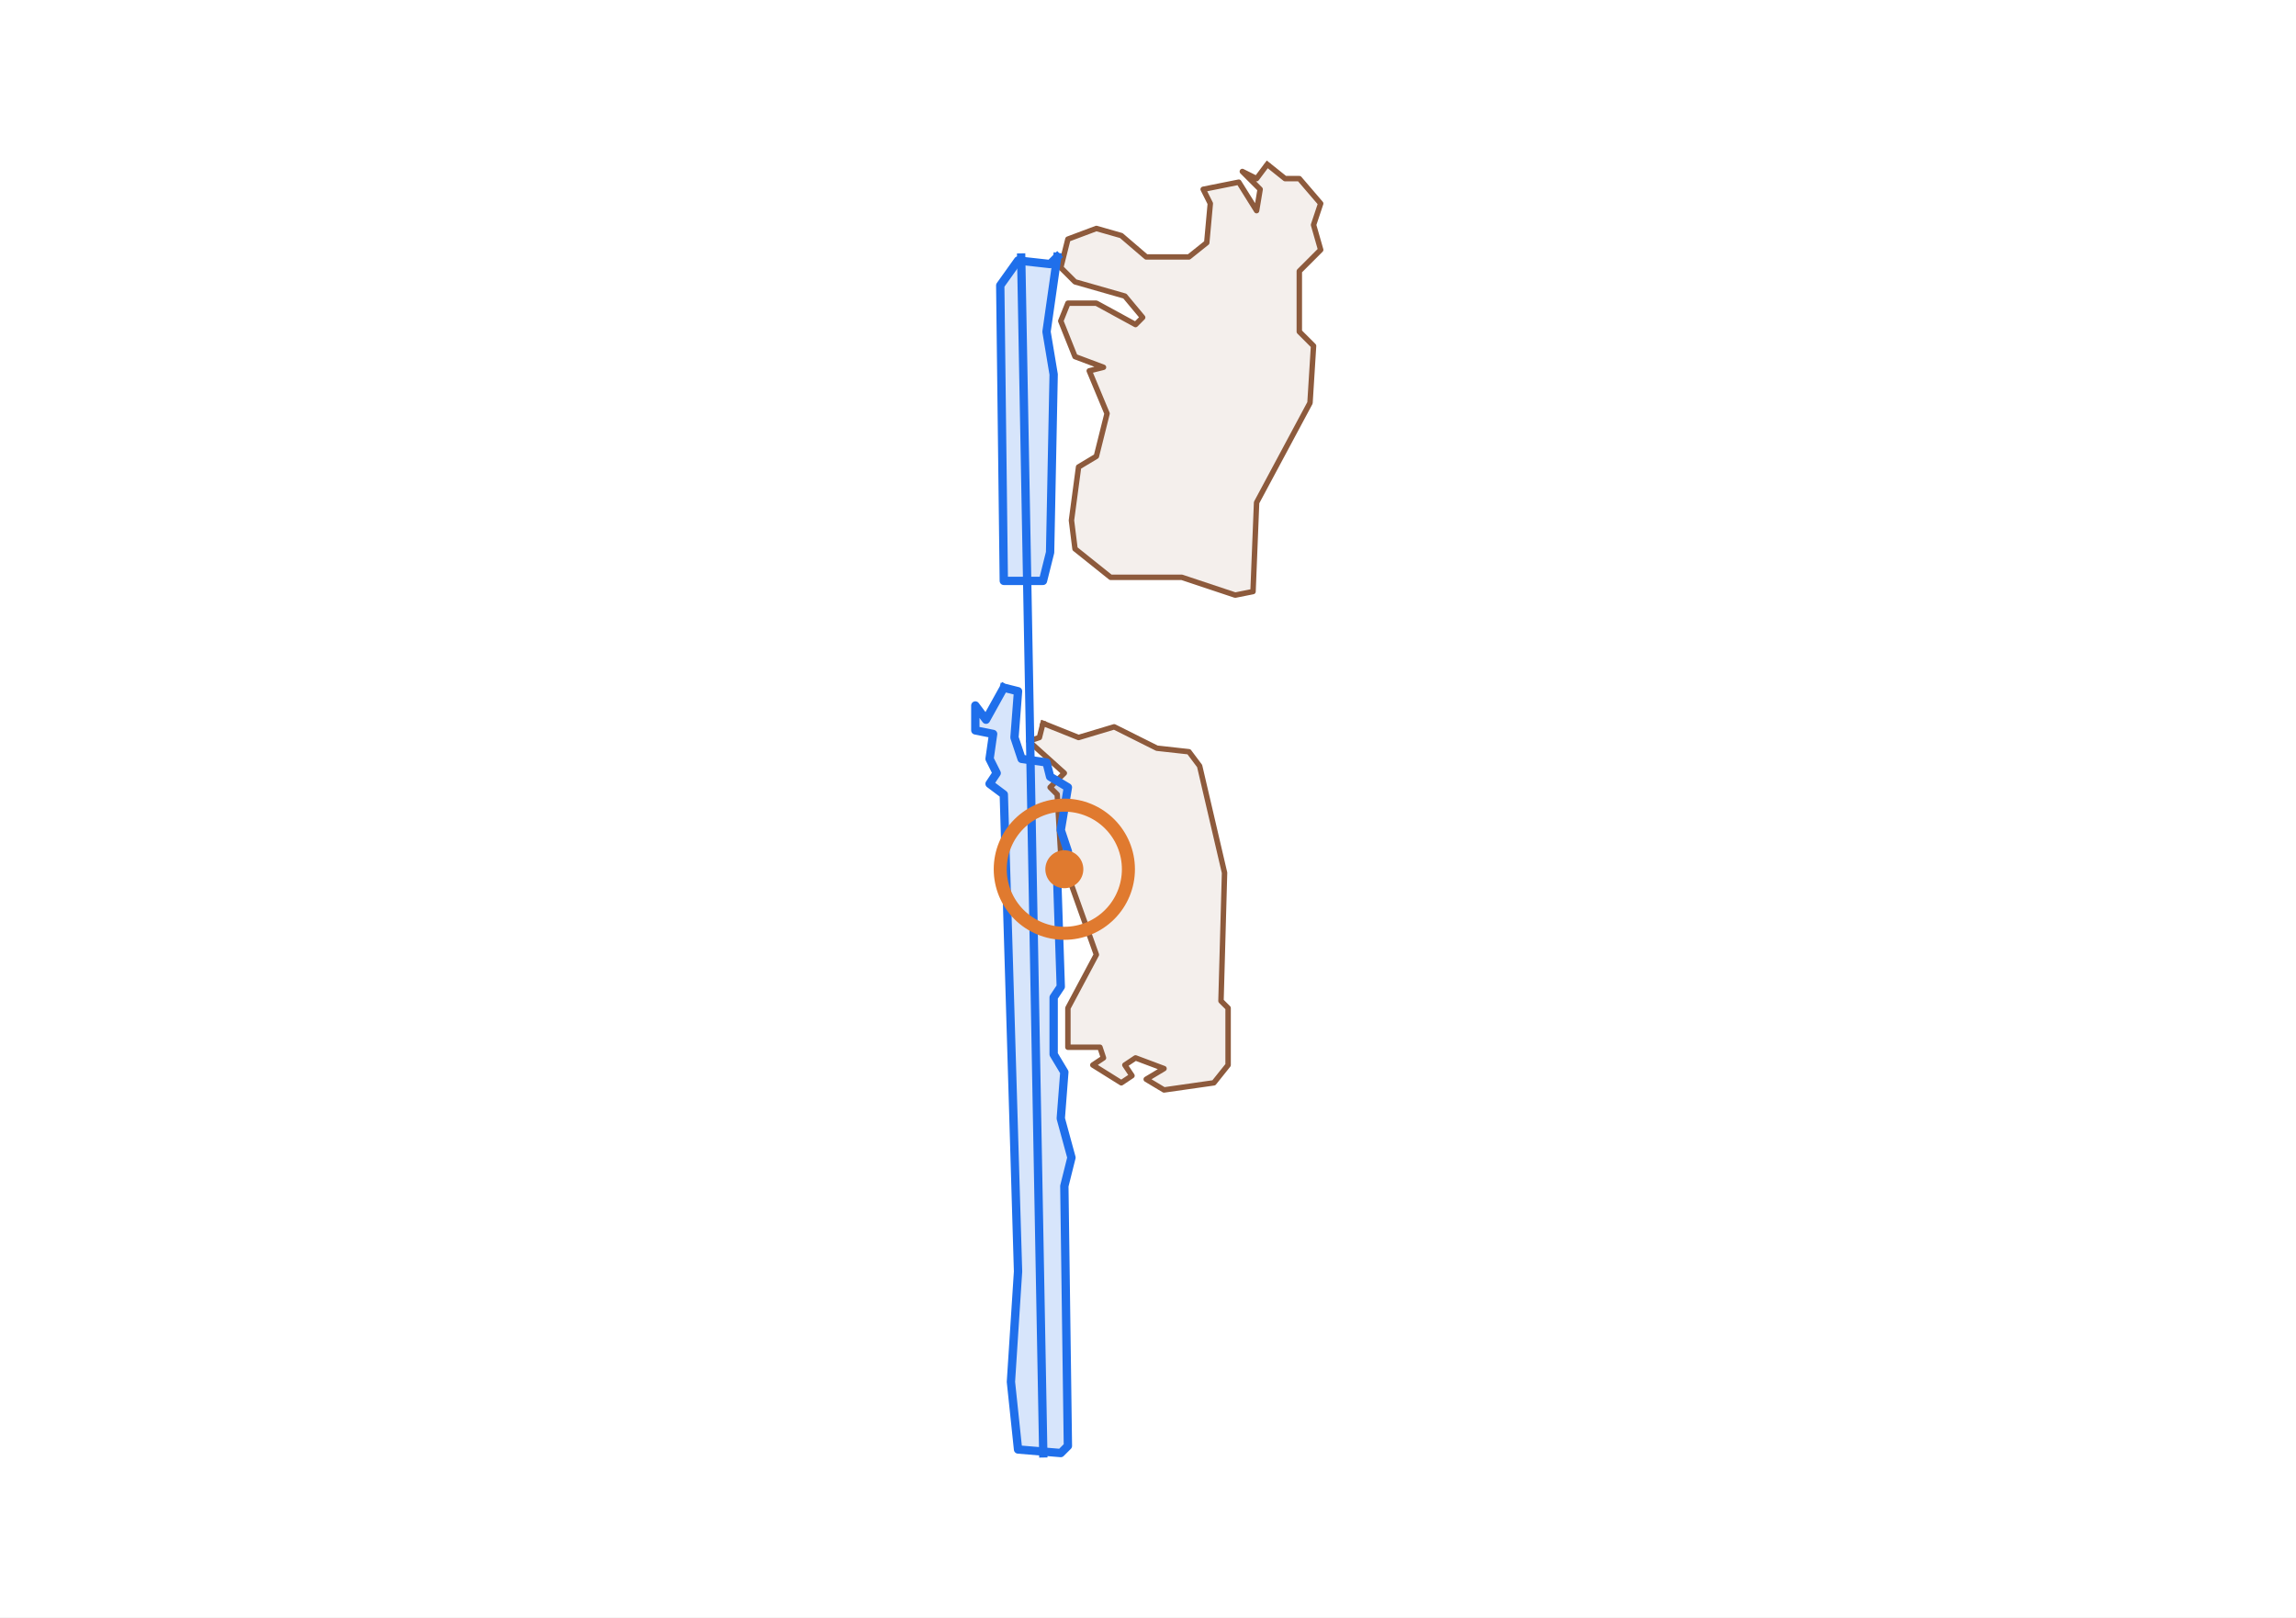
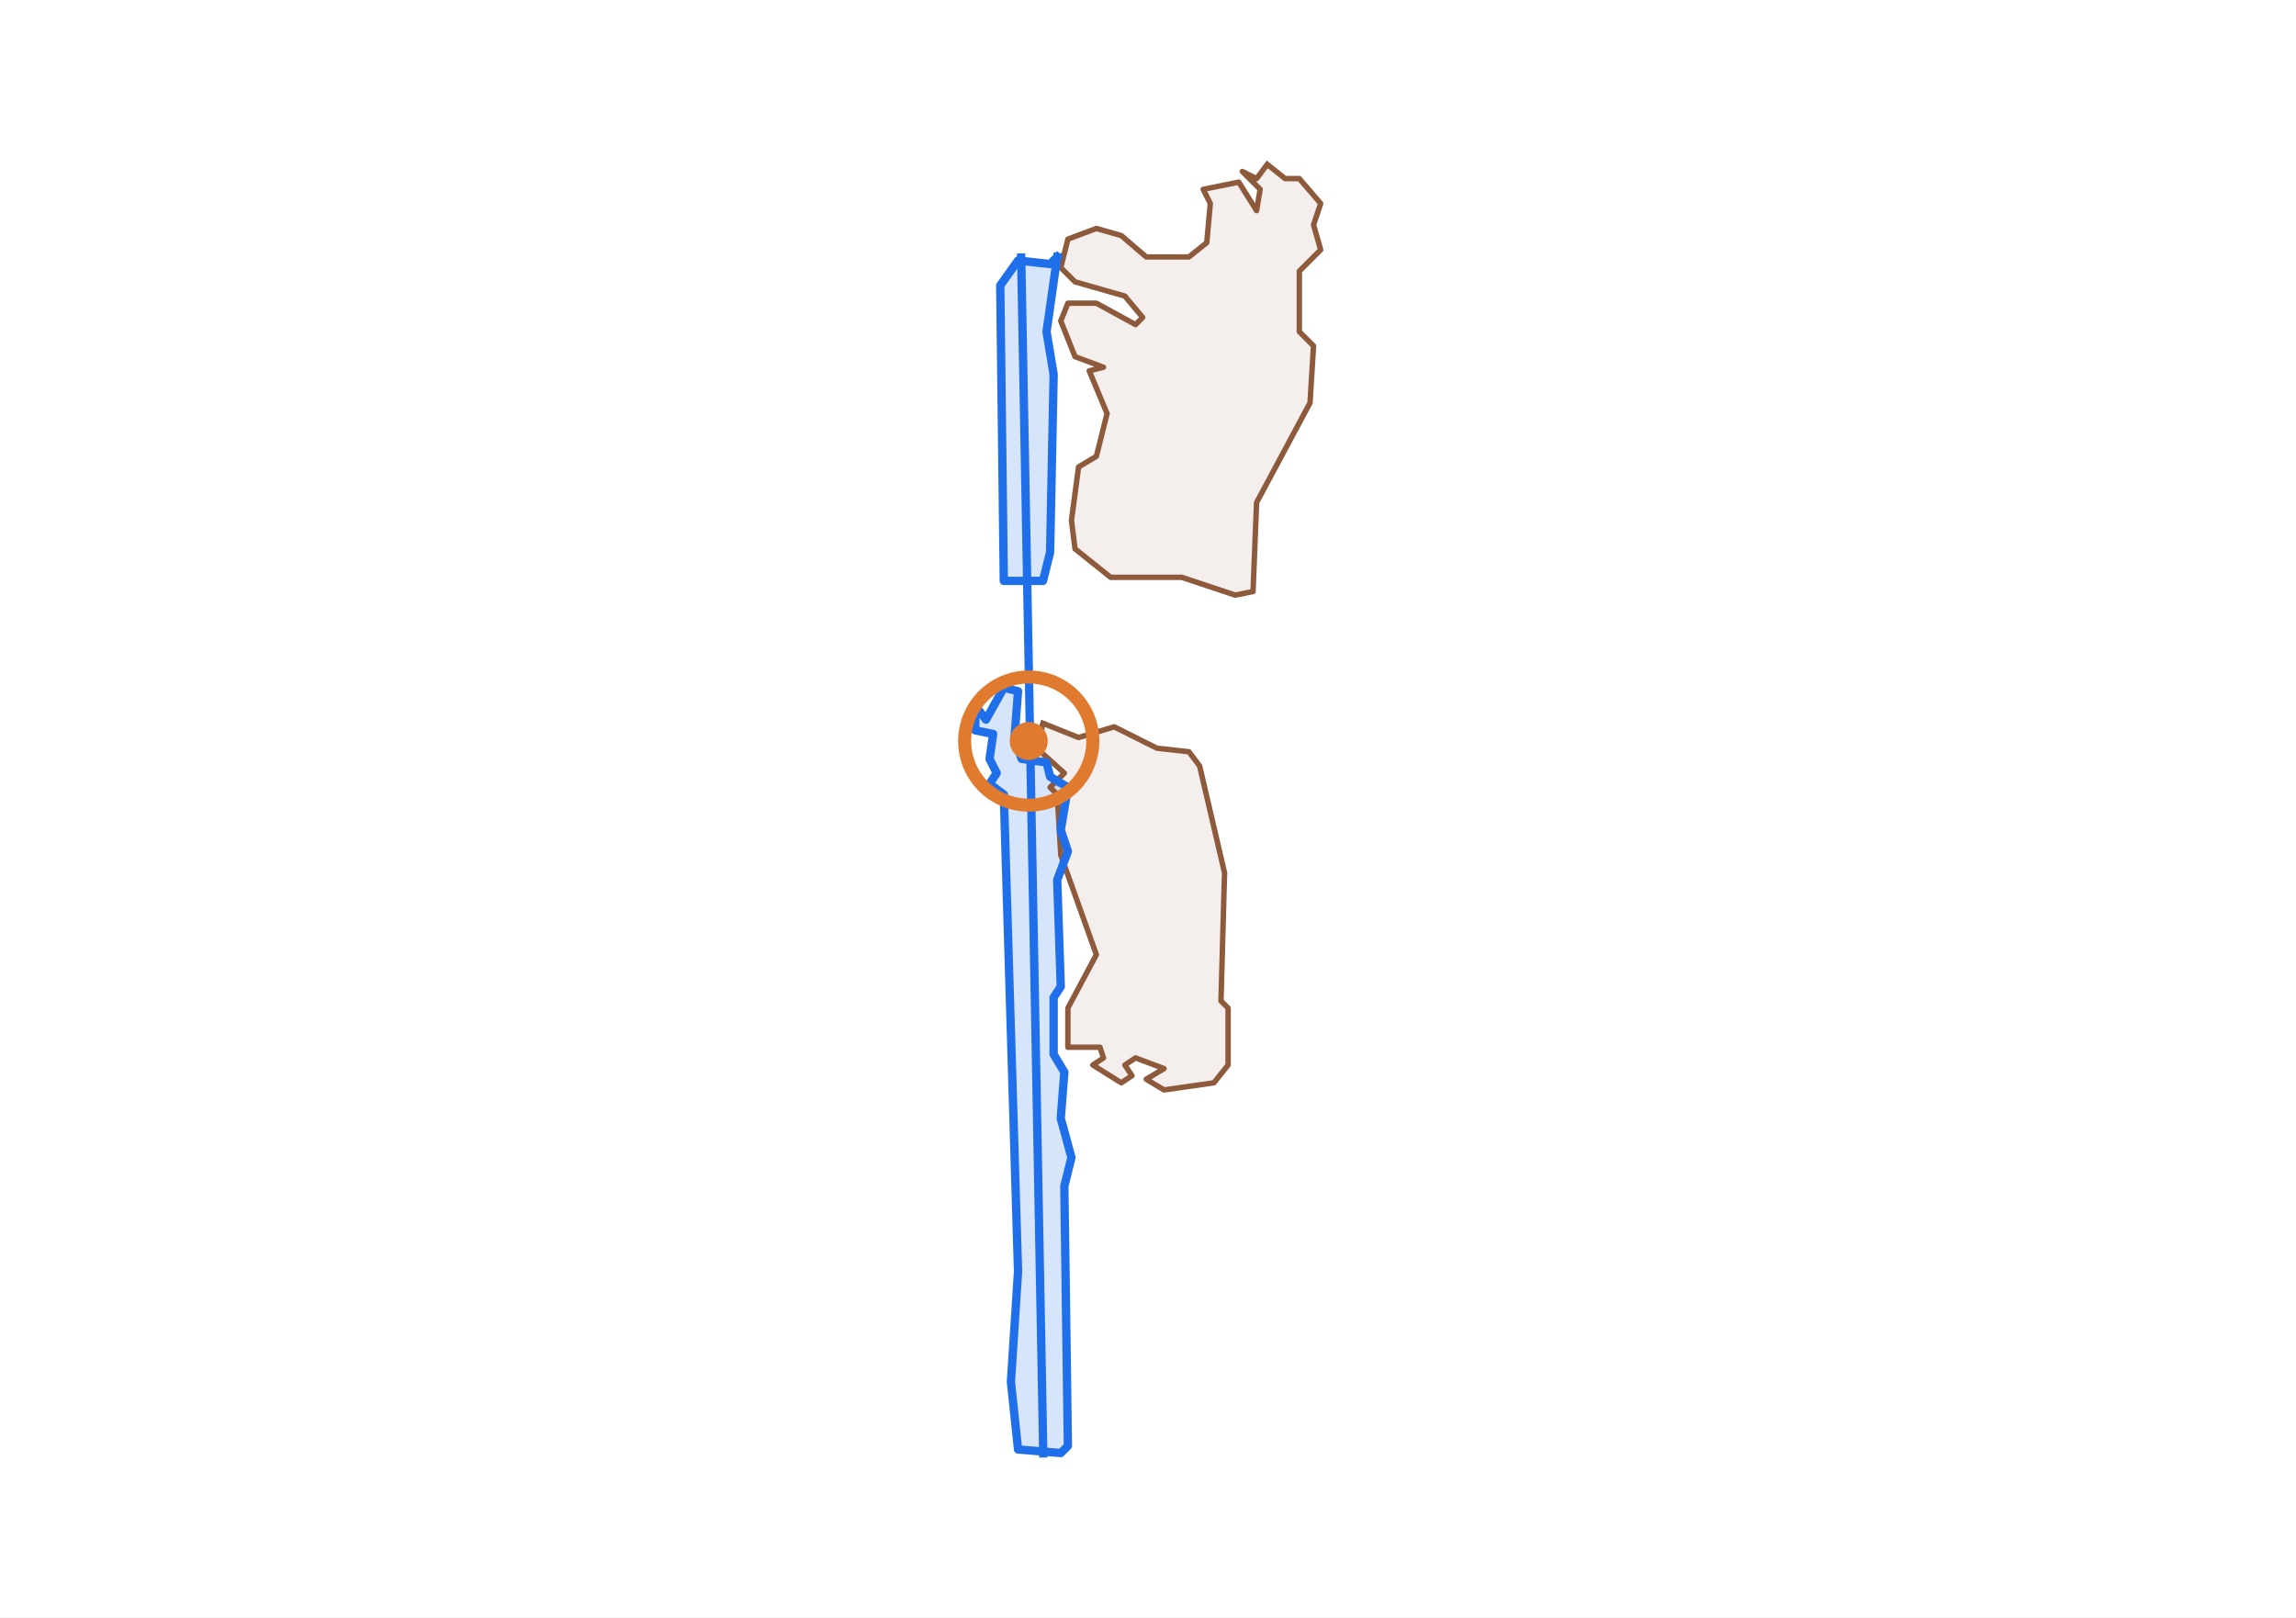
<svg xmlns="http://www.w3.org/2000/svg" xmlns:xlink="http://www.w3.org/1999/xlink" width="316.8pt" height="223.2pt" viewBox="0 0 316.8 223.2" version="1.1">
  <defs>
    <style type="text/css">*{stroke-linejoin: round; stroke-linecap: butt}</style>
  </defs>
  <g id="figure_1">
    <g id="patch_1">
      <path d="M 0 223.2  L 316.8 223.2  L 316.8 0  L 0 0  z " style="fill: #ffffff" />
    </g>
    <g id="axes_1">
      <g id="patch_2">
-         <path d="M 143.908 99.81  L 143.417 101.775  L 141.943 102.266  L 146.856 106.687  L 144.891 108.652  L 145.873 109.635  L 146.364 117.986  L 151.277 131.741  L 147.347 139.11  L 147.347 144.514  L 151.768 144.514  L 152.259 145.988  L 150.786 146.97  L 154.716 149.427  L 156.189 148.444  L 155.207 146.97  L 156.681 145.988  L 160.611 147.462  L 158.154 148.935  L 160.611 150.409  L 167.488 149.427  L 169.453 146.97  L 169.453 139.11  L 168.471 138.128  L 168.962 120.443  L 165.523 105.705  L 164.049 103.74  L 159.628 103.249  L 153.733 100.301  L 148.821 101.775  z " clip-path="url(#p02595bd2fb)" style="fill: #8d5a3c; opacity: 0.1" />
+         <path d="M 143.908 99.81  L 143.417 101.775  L 141.943 102.266  L 146.856 106.687  L 144.891 108.652  L 145.873 109.635  L 146.364 117.986  L 151.277 131.741  L 147.347 139.11  L 147.347 144.514  L 151.768 144.514  L 152.259 145.988  L 150.786 146.97  L 154.716 149.427  L 156.189 148.444  L 155.207 146.97  L 156.681 145.988  L 160.611 147.462  L 158.154 148.935  L 160.611 150.409  L 167.488 149.427  L 169.453 146.97  L 169.453 139.11  L 168.471 138.128  L 168.962 120.443  L 165.523 105.705  L 164.049 103.74  L 159.628 103.249  L 153.733 100.301  L 148.821 101.775  z " clip-path="url(#p2ec8ca8bc0)" style="fill: #8d5a3c; opacity: 0.1" />
      </g>
      <g id="patch_3">
-         <path d="M 174.857 22.683  L 173.383 24.648  L 171.418 23.666  L 173.874 26.122  L 173.383 29.069  L 170.927 25.139  L 166.014 26.122  L 166.997 28.087  L 166.506 33.491  L 164.049 35.456  L 158.154 35.456  L 154.716 32.508  L 151.277 31.526  L 147.347 32.999  L 146.364 36.929  L 148.329 38.894  L 155.207 40.859  L 157.663 43.807  L 156.681 44.79  L 151.277 41.842  L 147.347 41.842  L 146.364 44.298  L 148.329 49.211  L 152.259 50.685  L 150.294 51.176  L 152.751 57.071  L 151.277 62.966  L 148.821 64.44  L 147.838 71.808  L 148.329 75.738  L 153.242 79.669  L 163.067 79.669  L 170.436 82.125  L 172.892 81.634  L 173.383 69.352  L 180.752 55.597  L 181.243 47.737  L 179.278 45.772  L 179.278 37.421  L 182.226 34.473  L 181.243 31.034  L 182.226 28.087  L 179.278 24.648  L 177.313 24.648  z " clip-path="url(#p02595bd2fb)" style="fill: #8d5a3c; opacity: 0.1" />
+         <path d="M 174.857 22.683  L 173.383 24.648  L 171.418 23.666  L 173.874 26.122  L 173.383 29.069  L 170.927 25.139  L 166.014 26.122  L 166.997 28.087  L 166.506 33.491  L 164.049 35.456  L 158.154 35.456  L 154.716 32.508  L 151.277 31.526  L 147.347 32.999  L 146.364 36.929  L 148.329 38.894  L 155.207 40.859  L 157.663 43.807  L 156.681 44.79  L 151.277 41.842  L 147.347 41.842  L 146.364 44.298  L 148.329 49.211  L 152.259 50.685  L 150.294 51.176  L 152.751 57.071  L 151.277 62.966  L 148.821 64.44  L 147.838 71.808  L 148.329 75.738  L 153.242 79.669  L 163.067 79.669  L 170.436 82.125  L 172.892 81.634  L 173.383 69.352  L 180.752 55.597  L 181.243 47.737  L 179.278 45.772  L 179.278 37.421  L 182.226 34.473  L 181.243 31.034  L 182.226 28.087  L 179.278 24.648  L 177.313 24.648  z " clip-path="url(#p2ec8ca8bc0)" style="fill: #8d5a3c; opacity: 0.1" />
      </g>
      <g id="patch_4">
-         <path d="M 138.504 94.897  L 136.048 99.319  L 134.574 97.354  L 134.574 100.792  L 137.03 101.284  L 136.539 104.722  L 137.522 106.687  L 136.539 108.161  L 138.504 109.635  L 140.469 175.463  L 139.487 190.692  L 140.469 200.026  L 146.364 200.517  L 147.347 199.534  L 146.856 163.673  L 147.838 159.743  L 146.364 154.339  L 146.856 147.953  L 145.382 145.496  L 145.382 137.636  L 146.364 136.163  L 145.873 121.425  L 147.347 117.495  L 146.364 114.548  L 147.347 108.652  L 144.891 107.179  L 144.399 105.214  L 140.96 104.722  L 139.978 101.775  L 140.469 95.389  z " clip-path="url(#p02595bd2fb)" style="fill: #1f6feb; opacity: 0.18" />
+         <path d="M 138.504 94.897  L 136.048 99.319  L 134.574 97.354  L 134.574 100.792  L 137.03 101.284  L 136.539 104.722  L 137.522 106.687  L 136.539 108.161  L 138.504 109.635  L 140.469 175.463  L 139.487 190.692  L 140.469 200.026  L 146.364 200.517  L 147.347 199.534  L 146.856 163.673  L 147.838 159.743  L 146.364 154.339  L 146.856 147.953  L 145.382 145.496  L 145.382 137.636  L 146.364 136.163  L 145.873 121.425  L 147.347 117.495  L 146.364 114.548  L 147.347 108.652  L 144.891 107.179  L 144.399 105.214  L 140.96 104.722  L 139.978 101.775  L 140.469 95.389  z " clip-path="url(#p2ec8ca8bc0)" style="fill: #1f6feb; opacity: 0.18" />
      </g>
      <g id="patch_5">
-         <path d="M 145.873 35.456  L 144.891 36.438  L 140.469 35.947  L 138.013 39.386  L 138.504 80.16  L 143.908 80.16  L 144.891 76.23  L 145.382 51.667  L 144.399 45.772  z " clip-path="url(#p02595bd2fb)" style="fill: #1f6feb; opacity: 0.18" />
+         <path d="M 145.873 35.456  L 144.891 36.438  L 140.469 35.947  L 138.013 39.386  L 138.504 80.16  L 143.908 80.16  L 144.891 76.23  L 145.382 51.667  L 144.399 45.772  z " clip-path="url(#p2ec8ca8bc0)" style="fill: #1f6feb; opacity: 0.18" />
      </g>
      <g id="line2d_1">
-         <path d="M 143.908 99.81  L 143.417 101.775  L 141.943 102.266  L 146.856 106.687  L 144.891 108.652  L 145.873 109.635  L 146.364 117.986  L 151.277 131.741  L 147.347 139.11  L 147.347 144.514  L 151.768 144.514  L 152.259 145.988  L 150.786 146.97  L 154.716 149.427  L 156.189 148.444  L 155.207 146.97  L 156.681 145.988  L 160.611 147.462  L 158.154 148.935  L 160.611 150.409  L 167.488 149.427  L 169.453 146.97  L 169.453 139.11  L 168.471 138.128  L 168.962 120.443  L 165.523 105.705  L 164.049 103.74  L 159.628 103.249  L 153.733 100.301  L 148.821 101.775  L 143.908 99.81  " clip-path="url(#p02595bd2fb)" style="fill: none; stroke: #8d5a3c; stroke-width: 0.75; stroke-linecap: square" />
+         <path d="M 143.908 99.81  L 143.417 101.775  L 141.943 102.266  L 146.856 106.687  L 144.891 108.652  L 145.873 109.635  L 146.364 117.986  L 151.277 131.741  L 147.347 139.11  L 147.347 144.514  L 151.768 144.514  L 152.259 145.988  L 150.786 146.97  L 154.716 149.427  L 156.189 148.444  L 155.207 146.97  L 156.681 145.988  L 160.611 147.462  L 158.154 148.935  L 160.611 150.409  L 167.488 149.427  L 169.453 146.97  L 169.453 139.11  L 168.471 138.128  L 168.962 120.443  L 165.523 105.705  L 164.049 103.74  L 159.628 103.249  L 153.733 100.301  L 148.821 101.775  L 143.908 99.81  " clip-path="url(#p2ec8ca8bc0)" style="fill: none; stroke: #8d5a3c; stroke-width: 0.75; stroke-linecap: square" />
      </g>
      <g id="line2d_2">
-         <path d="M 174.857 22.683  L 173.383 24.648  L 171.418 23.666  L 173.874 26.122  L 173.383 29.069  L 170.927 25.139  L 166.014 26.122  L 166.997 28.087  L 166.506 33.491  L 164.049 35.456  L 158.154 35.456  L 154.716 32.508  L 151.277 31.526  L 147.347 32.999  L 146.364 36.929  L 148.329 38.894  L 155.207 40.859  L 157.663 43.807  L 156.681 44.79  L 151.277 41.842  L 147.347 41.842  L 146.364 44.298  L 148.329 49.211  L 152.259 50.685  L 150.294 51.176  L 152.751 57.071  L 151.277 62.966  L 148.821 64.44  L 147.838 71.808  L 148.329 75.738  L 153.242 79.669  L 163.067 79.669  L 170.436 82.125  L 172.892 81.634  L 173.383 69.352  L 180.752 55.597  L 181.243 47.737  L 179.278 45.772  L 179.278 37.421  L 182.226 34.473  L 181.243 31.034  L 182.226 28.087  L 179.278 24.648  L 177.313 24.648  L 174.857 22.683  " clip-path="url(#p02595bd2fb)" style="fill: none; stroke: #8d5a3c; stroke-width: 0.75; stroke-linecap: square" />
+         <path d="M 174.857 22.683  L 173.383 24.648  L 171.418 23.666  L 173.874 26.122  L 173.383 29.069  L 170.927 25.139  L 166.014 26.122  L 166.997 28.087  L 166.506 33.491  L 164.049 35.456  L 158.154 35.456  L 154.716 32.508  L 151.277 31.526  L 147.347 32.999  L 146.364 36.929  L 148.329 38.894  L 155.207 40.859  L 157.663 43.807  L 156.681 44.79  L 151.277 41.842  L 147.347 41.842  L 146.364 44.298  L 148.329 49.211  L 152.259 50.685  L 150.294 51.176  L 152.751 57.071  L 151.277 62.966  L 148.821 64.44  L 147.838 71.808  L 148.329 75.738  L 153.242 79.669  L 163.067 79.669  L 170.436 82.125  L 172.892 81.634  L 173.383 69.352  L 180.752 55.597  L 181.243 47.737  L 179.278 45.772  L 179.278 37.421  L 182.226 34.473  L 181.243 31.034  L 182.226 28.087  L 179.278 24.648  L 177.313 24.648  L 174.857 22.683  " clip-path="url(#p2ec8ca8bc0)" style="fill: none; stroke: #8d5a3c; stroke-width: 0.75; stroke-linecap: square" />
      </g>
      <g id="line2d_3">
-         <path d="M 138.504 94.897  L 136.048 99.319  L 134.574 97.354  L 134.574 100.792  L 137.03 101.284  L 136.539 104.722  L 137.522 106.687  L 136.539 108.161  L 138.504 109.635  L 140.469 175.463  L 139.487 190.692  L 140.469 200.026  L 146.364 200.517  L 147.347 199.534  L 146.856 163.673  L 147.838 159.743  L 146.364 154.339  L 146.856 147.953  L 145.382 145.496  L 145.382 137.636  L 146.364 136.163  L 145.873 121.425  L 147.347 117.495  L 146.364 114.548  L 147.347 108.652  L 144.891 107.179  L 144.399 105.214  L 140.96 104.722  L 139.978 101.775  L 140.469 95.389  L 138.504 94.897  " clip-path="url(#p02595bd2fb)" style="fill: none; stroke: #1f6feb; stroke-width: 1.15; stroke-linecap: square" />
+         <path d="M 138.504 94.897  L 136.048 99.319  L 134.574 97.354  L 134.574 100.792  L 137.03 101.284  L 136.539 104.722  L 137.522 106.687  L 136.539 108.161  L 138.504 109.635  L 140.469 175.463  L 139.487 190.692  L 140.469 200.026  L 146.364 200.517  L 147.347 199.534  L 146.856 163.673  L 147.838 159.743  L 146.364 154.339  L 146.856 147.953  L 145.382 145.496  L 145.382 137.636  L 146.364 136.163  L 145.873 121.425  L 147.347 117.495  L 146.364 114.548  L 147.347 108.652  L 144.891 107.179  L 144.399 105.214  L 140.96 104.722  L 139.978 101.775  L 140.469 95.389  L 138.504 94.897  " clip-path="url(#p2ec8ca8bc0)" style="fill: none; stroke: #1f6feb; stroke-width: 1.15; stroke-linecap: square" />
      </g>
      <g id="line2d_4">
-         <path d="M 145.873 35.456  L 144.891 36.438  L 140.469 35.947  L 138.013 39.386  L 138.504 80.16  L 143.908 80.16  L 144.891 76.23  L 145.382 51.667  L 144.399 45.772  L 145.873 35.456  " clip-path="url(#p02595bd2fb)" style="fill: none; stroke: #1f6feb; stroke-width: 1.15; stroke-linecap: square" />
+         <path d="M 145.873 35.456  L 144.891 36.438  L 140.469 35.947  L 138.013 39.386  L 138.504 80.16  L 143.908 80.16  L 144.891 76.23  L 145.382 51.667  L 144.399 45.772  L 145.873 35.456  " clip-path="url(#p2ec8ca8bc0)" style="fill: none; stroke: #1f6feb; stroke-width: 1.15; stroke-linecap: square" />
      </g>
      <g id="line2d_5">
-         <path d="M 140.904 35.538  L 143.949 200.561  " clip-path="url(#p02595bd2fb)" style="fill: none; stroke: #1f6feb; stroke-width: 1.15; stroke-linecap: square" />
+         <path d="M 140.904 35.538  L 143.949 200.561  " clip-path="url(#p2ec8ca8bc0)" style="fill: none; stroke: #1f6feb; stroke-width: 1.15; stroke-linecap: square" />
      </g>
      <g id="PathCollection_1">
        <defs>
-           <path id="me10b28cbde" d="M 0 2.121  C 0.563 2.121 1.102 1.898 1.5 1.5  C 1.898 1.102 2.121 0.563 2.121 0  C 2.121 -0.563 1.898 -1.102 1.5 -1.5  C 1.102 -1.898 0.563 -2.121 0 -2.121  C -0.563 -2.121 -1.102 -1.898 -1.5 -1.5  C -1.898 -1.102 -2.121 -0.563 -2.121 0  C -2.121 0.563 -1.898 1.102 -1.5 1.5  C -1.102 1.898 -0.563 2.121 0 2.121  z " style="stroke: #e07a2f" />
+           <path id="m55b7d9a14d" d="M 0 2.121  C 0.563 2.121 1.102 1.898 1.5 1.5  C 1.898 1.102 2.121 0.563 2.121 0  C 2.121 -0.563 1.898 -1.102 1.5 -1.5  C 1.102 -1.898 0.563 -2.121 0 -2.121  C -0.563 -2.121 -1.102 -1.898 -1.5 -1.5  C -1.898 -1.102 -2.121 -0.563 -2.121 0  C -2.121 0.563 -1.898 1.102 -1.5 1.5  C -1.102 1.898 -0.563 2.121 0 2.121  z " style="stroke: #e07a2f" />
        </defs>
-         <g clip-path="url(#p02595bd2fb)">
-           <use xlink:href="#me10b28cbde" x="146.856" y="119.951" style="fill: #e07a2f; stroke: #e07a2f" />
+         <g clip-path="url(#p2ec8ca8bc0)">
+           <use xlink:href="#m55b7d9a14d" x="141.943" y="102.266" style="fill: #e07a2f; stroke: #e07a2f" />
        </g>
      </g>
      <g id="patch_6">
-         <path d="M 146.856 111.109  C 149.201 111.109 151.45 112.04 153.108 113.699  C 154.766 115.357 155.698 117.606 155.698 119.951  C 155.698 122.296 154.766 124.546 153.108 126.204  C 151.45 127.862 149.201 128.794 146.856 128.794  C 144.51 128.794 142.261 127.862 140.603 126.204  C 138.945 124.546 138.013 122.296 138.013 119.951  C 138.013 117.606 138.945 115.357 140.603 113.699  C 142.261 112.04 144.51 111.109 146.856 111.109  L 146.856 111.109  z " clip-path="url(#p02595bd2fb)" style="fill: none; stroke: #e07a2f; stroke-width: 1.8; stroke-linejoin: miter" />
+         <path d="M 141.943 93.424  C 144.288 93.424 146.537 94.355 148.196 96.014  C 149.854 97.672 150.786 99.921 150.786 102.266  C 150.786 104.611 149.854 106.861 148.196 108.519  C 146.537 110.177 144.288 111.109 141.943 111.109  C 139.598 111.109 137.349 110.177 135.69 108.519  C 134.032 106.861 133.1 104.611 133.1 102.266  C 133.1 99.921 134.032 97.672 135.69 96.014  C 137.349 94.355 139.598 93.424 141.943 93.424  L 141.943 93.424  z " clip-path="url(#p2ec8ca8bc0)" style="fill: none; stroke: #e07a2f; stroke-width: 1.8; stroke-linejoin: miter" />
      </g>
    </g>
  </g>
  <defs>
-     <clipPath id="p02595bd2fb">
+     <clipPath id="p2ec8ca8bc0">
      <rect x="120.819" y="8.928" width="75.162" height="205.344" />
    </clipPath>
  </defs>
</svg>
